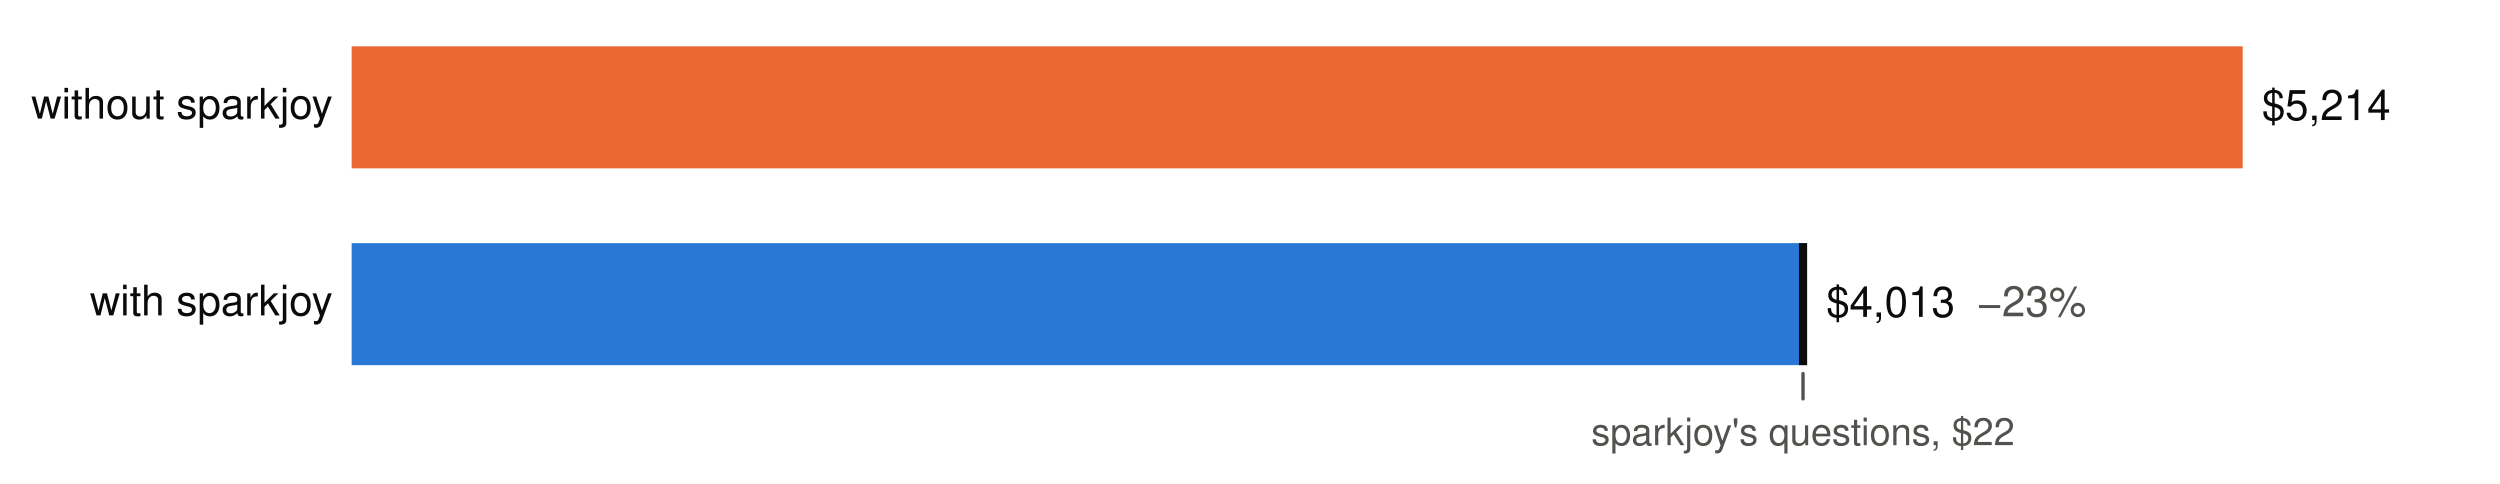
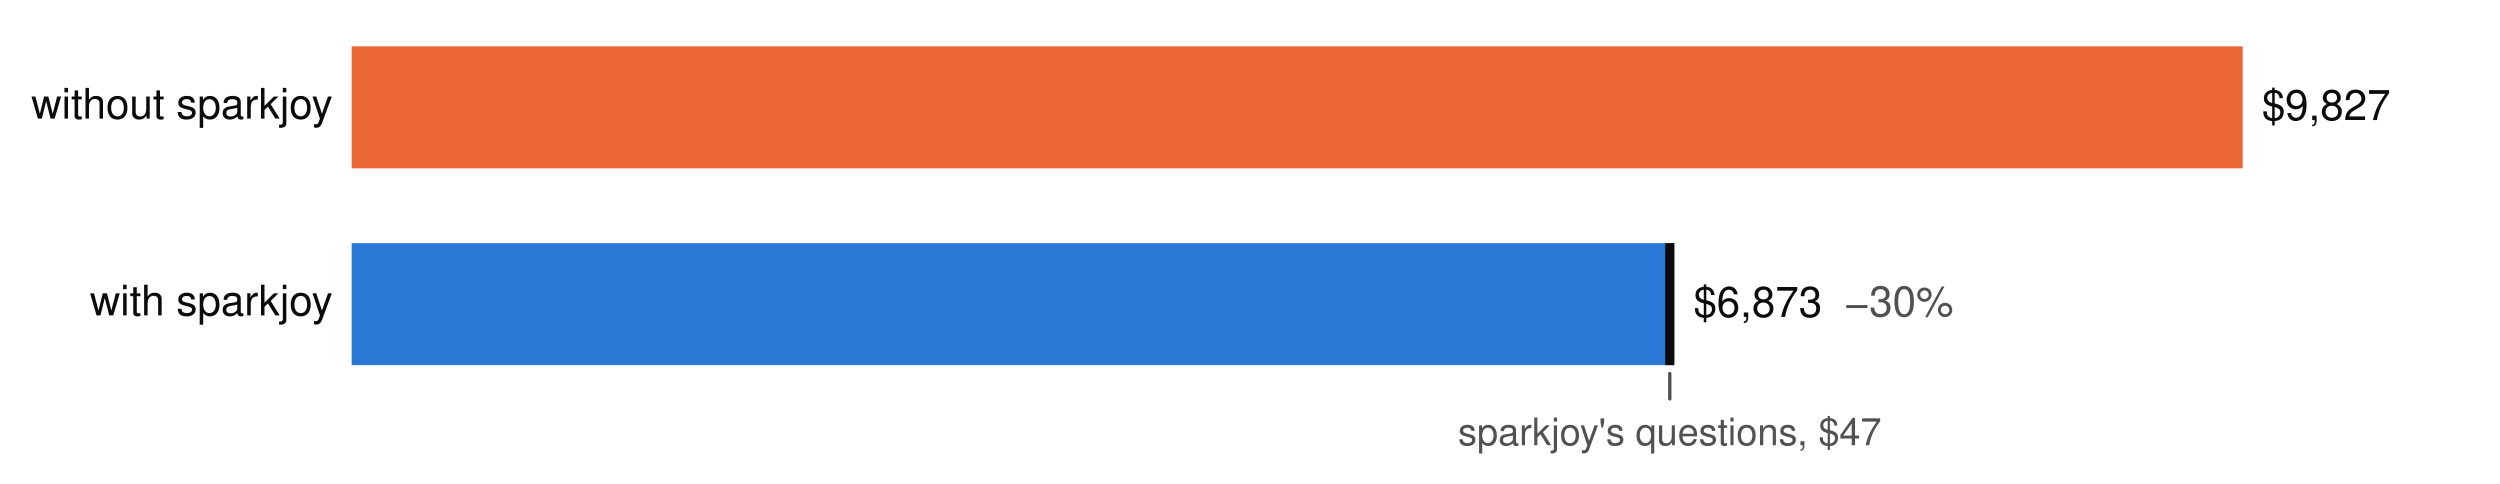
<svg xmlns="http://www.w3.org/2000/svg" width="592.779pt" height="114.689pt" viewBox="0 0 592.779 114.689" version="1.1">
  <defs>
    <style type="text/css">*{stroke-linejoin: round; stroke-linecap: butt}</style>
  </defs>
  <g id="figure_1">
    <g id="patch_1">
      <path d="M 0 114.689  L 592.779 114.689  L 592.779 0  L 0 0  L 0 114.689  z " style="fill: none" />
    </g>
    <g id="axes_1">
      <g id="patch_2">
        <path d="M 83.379 90.36  L 585.579 90.36  L 585.579 7.2  L 83.379 7.2  L 83.379 90.36  z " style="fill: none" />
      </g>
      <g id="matplotlib.axis_1" />
      <g id="matplotlib.axis_2" />
      <g id="patch_3">
        <path d="M 83.379 39.913  L 531.772 39.913  L 531.772 10.98  L 83.379 10.98  z " clip-path="url(#p7affcfe0d5)" style="fill: #eb6834" />
      </g>
      <g id="patch_4">
-         <path d="M 83.379 86.58  L 428.481 86.58  L 428.481 57.647  L 83.379 57.647  z " clip-path="url(#p7affcfe0d5)" style="fill: #2a78d6" />
+         <path d="M 83.379 86.58  L 396.999 86.58  L 396.999 57.647  L 83.379 57.647  z " clip-path="url(#p7affcfe0d5)" style="fill: #2a78d6" />
      </g>
      <g id="patch_5">
-         <path d="M 426.557 86.58  L 428.481 86.58  L 428.481 57.647  L 426.557 57.647  z " clip-path="url(#p7affcfe0d5)" style="fill: #0b0b0b" />
+         <path d="M 394.847 86.58  L 396.999 86.58  L 396.999 57.647  L 394.847 57.647  z " clip-path="url(#p7affcfe0d5)" style="fill: #0b0b0b" />
      </g>
      <g id="text_1">
        <text style="font-size: 10px; font-family: 'Helvetica', 'Arial', 'DejaVu Sans'; text-anchor: end; fill: #0b0b0b" x="78.895" y="28.125" transform="rotate(-0 78.89531 28.12479)">without sparkjoy</text>
      </g>
      <g id="text_2">
-         <text style="font-size: 10px; font-family: 'Helvetica', 'Arial', 'DejaVu Sans'; text-anchor: start; fill: #0b0b0b" x="536.256" y="28.474" transform="rotate(-0 536.256 28.4744)">$5,214</text>
+         <text style="font-size: 10px; font-family: 'Helvetica', 'Arial', 'DejaVu Sans'; text-anchor: start; fill: #0b0b0b" x="536.256" y="28.474" transform="rotate(-0 536.256 28.4744)">$9,827</text>
      </g>
      <g id="text_3">
        <text style="font-size: 10px; font-family: 'Helvetica', 'Arial', 'DejaVu Sans'; text-anchor: end; fill: #0b0b0b" x="78.895" y="74.791" transform="rotate(-0 78.89531 74.79146)">with sparkjoy</text>
      </g>
      <g id="text_4">
-         <text style="font-size: 10px; font-family: 'Helvetica', 'Arial', 'DejaVu Sans'; text-anchor: start; fill: #0b0b0b" x="432.965" y="75.141" transform="rotate(-0 432.9646 75.14107)">$4,013</text>
+         <text style="font-size: 10px; font-family: 'Helvetica', 'Arial', 'DejaVu Sans'; text-anchor: start; fill: #0b0b0b" x="401.483" y="75.141" transform="rotate(-0 401.4828 75.14107)">$6,873</text>
      </g>
      <g id="text_5">
-         <text style="font-size: 10px; font-family: 'Helvetica', 'Arial', 'DejaVu Sans'; text-anchor: start; fill: #52514e" x="468.836" y="75.014" transform="rotate(-0 468.836 75.01372)">−23%</text>
+         <text style="font-size: 10px; font-family: 'Helvetica', 'Arial', 'DejaVu Sans'; text-anchor: start; fill: #52514e" x="437.354" y="75.014" transform="rotate(-0 437.3542 75.01372)">−30%</text>
      </g>
      <g id="patch_6">
-         <path d="M 427.519 94.582  Q 427.519 91.579 427.519 88.577  " style="fill: none; stroke: #52514e; stroke-width: 0.8; stroke-linecap: round" />
+         <path d="M 395.923 94.582  Q 395.923 91.579 395.923 88.577  " style="fill: none; stroke: #52514e; stroke-width: 0.8; stroke-linecap: round" />
      </g>
      <g id="text_6">
-         <text style="font-size: 9px; font-family: 'Helvetica', 'Arial', 'DejaVu Sans'; text-anchor: middle; fill: #52514e" x="427.519" y="105.559" transform="rotate(-0 427.5189 105.5592)">sparkjoy's questions, $22</text>
+         <text style="font-size: 9px; font-family: 'Helvetica', 'Arial', 'DejaVu Sans'; text-anchor: middle; fill: #52514e" x="395.923" y="105.559" transform="rotate(-0 395.9228 105.5592)">sparkjoy's questions, $47</text>
      </g>
    </g>
  </g>
  <defs>
    <clipPath id="p7affcfe0d5">
      <rect x="83.379" y="7.2" width="502.2" height="83.16" />
    </clipPath>
  </defs>
</svg>
